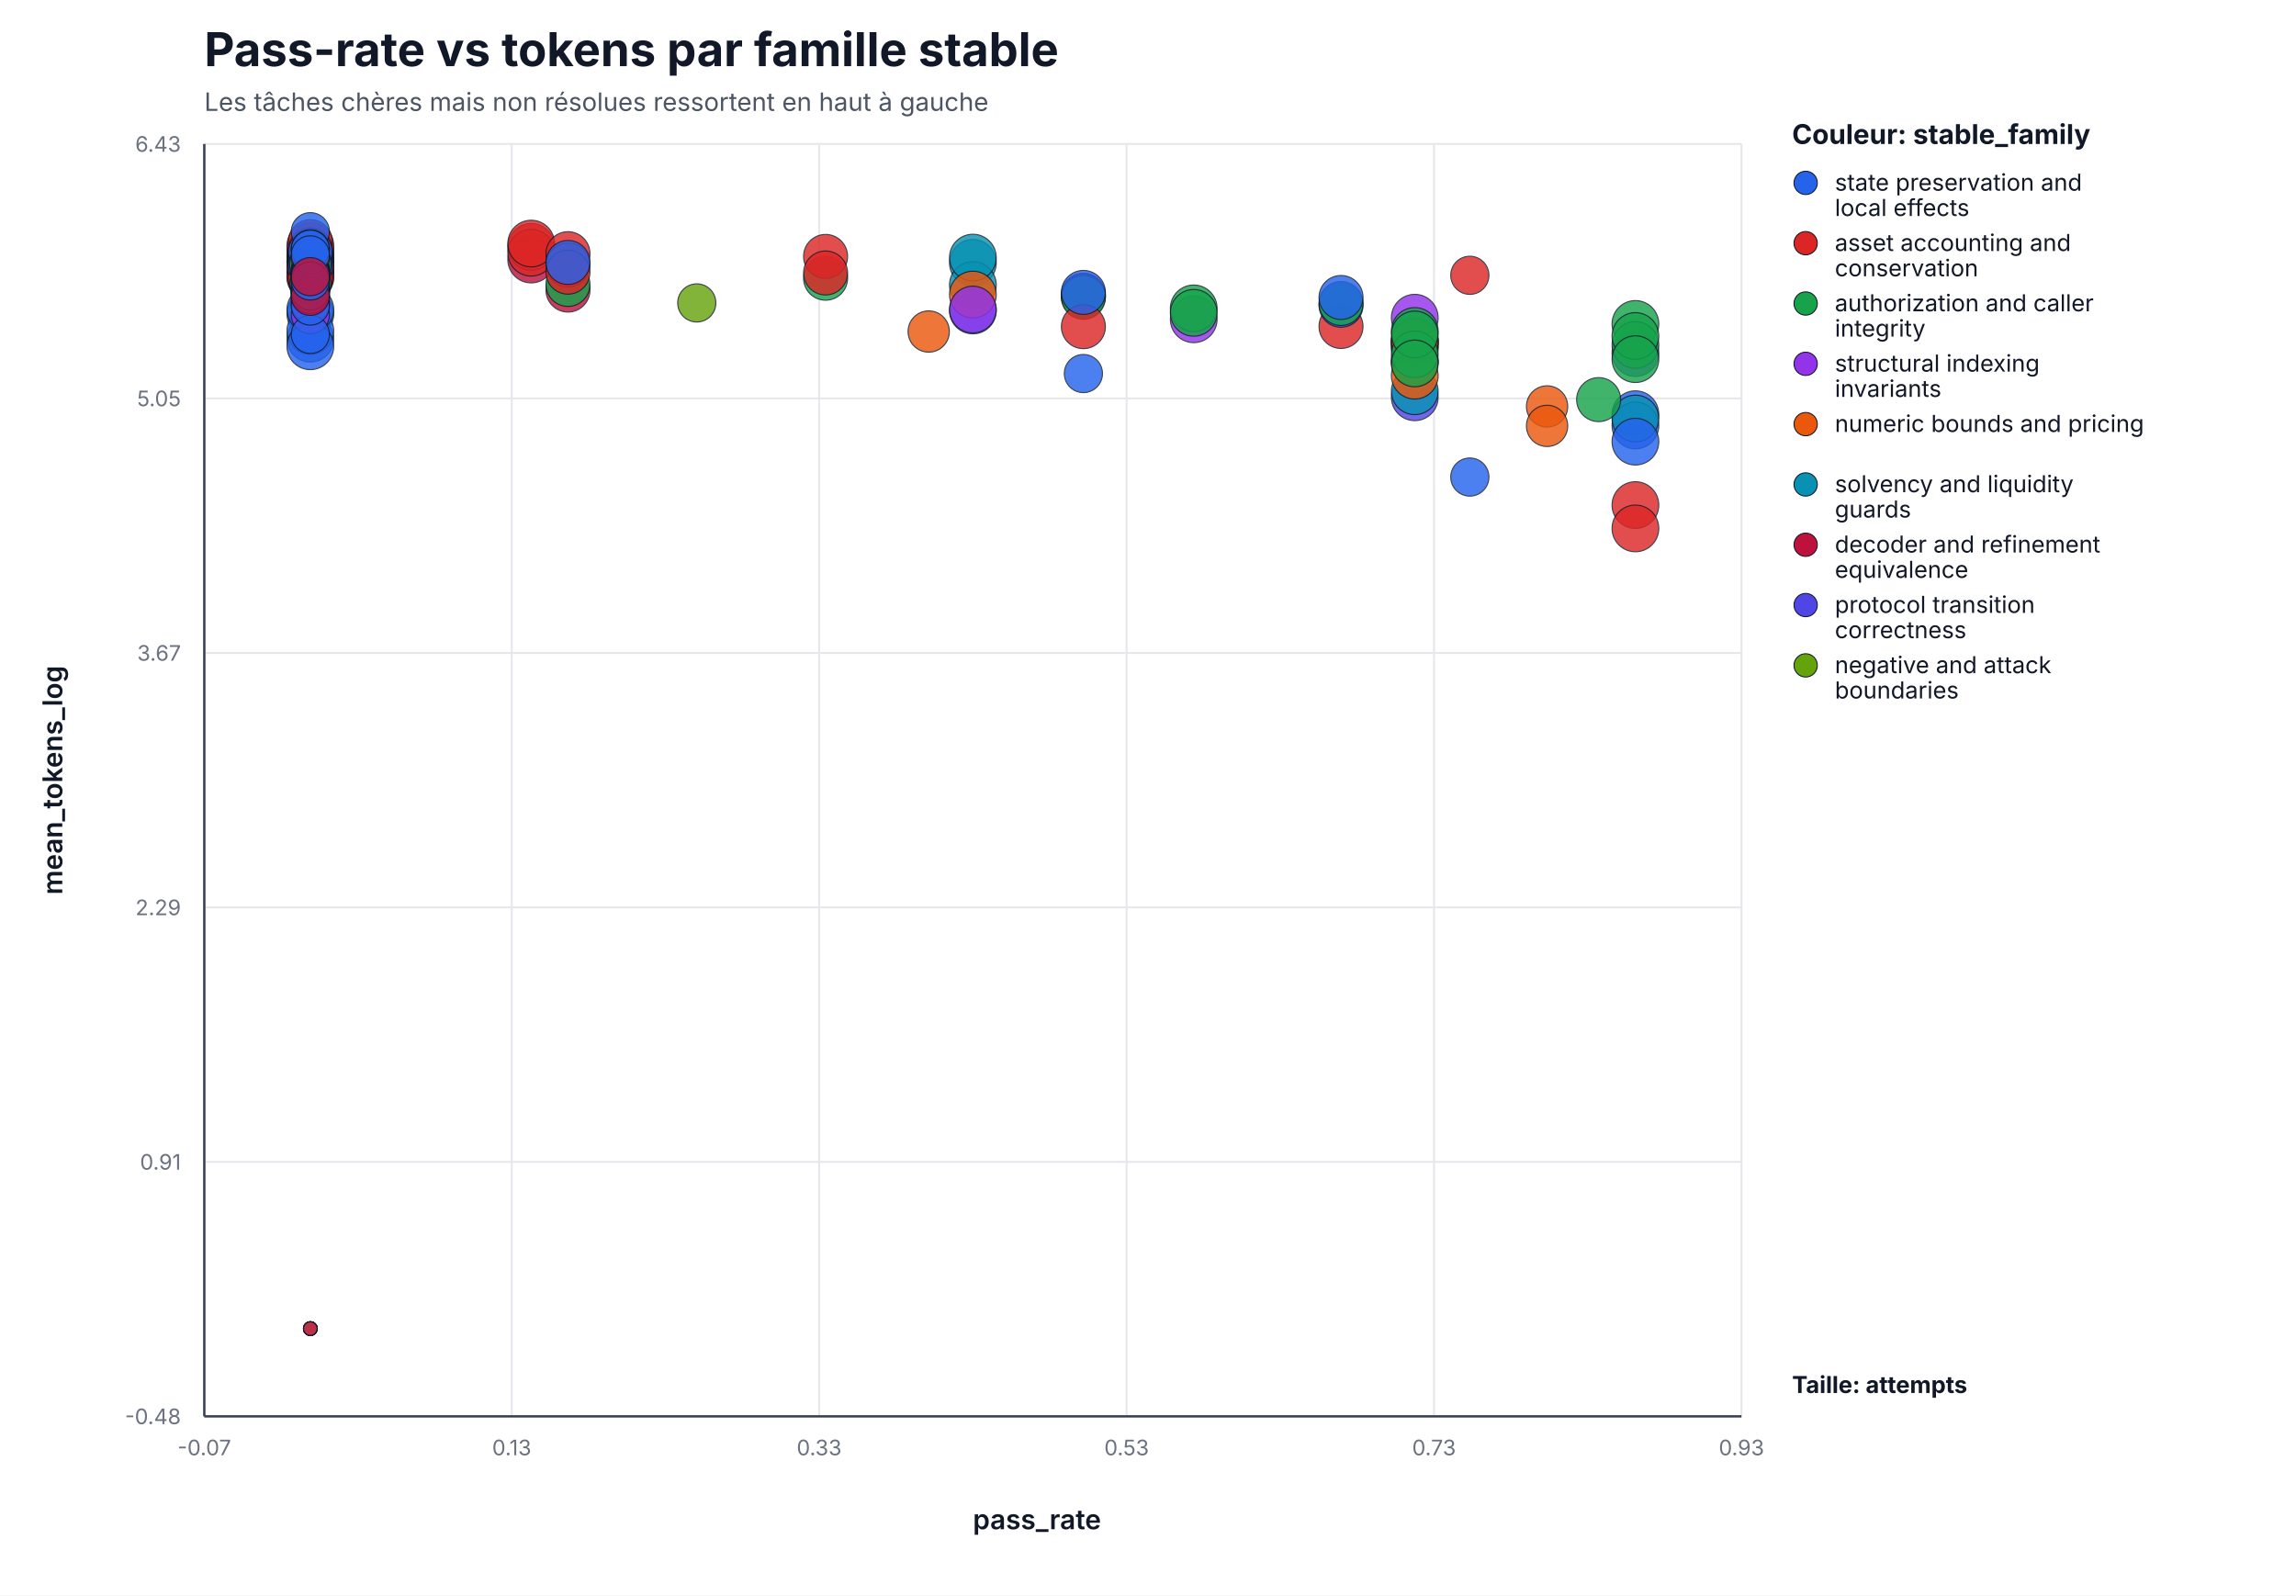
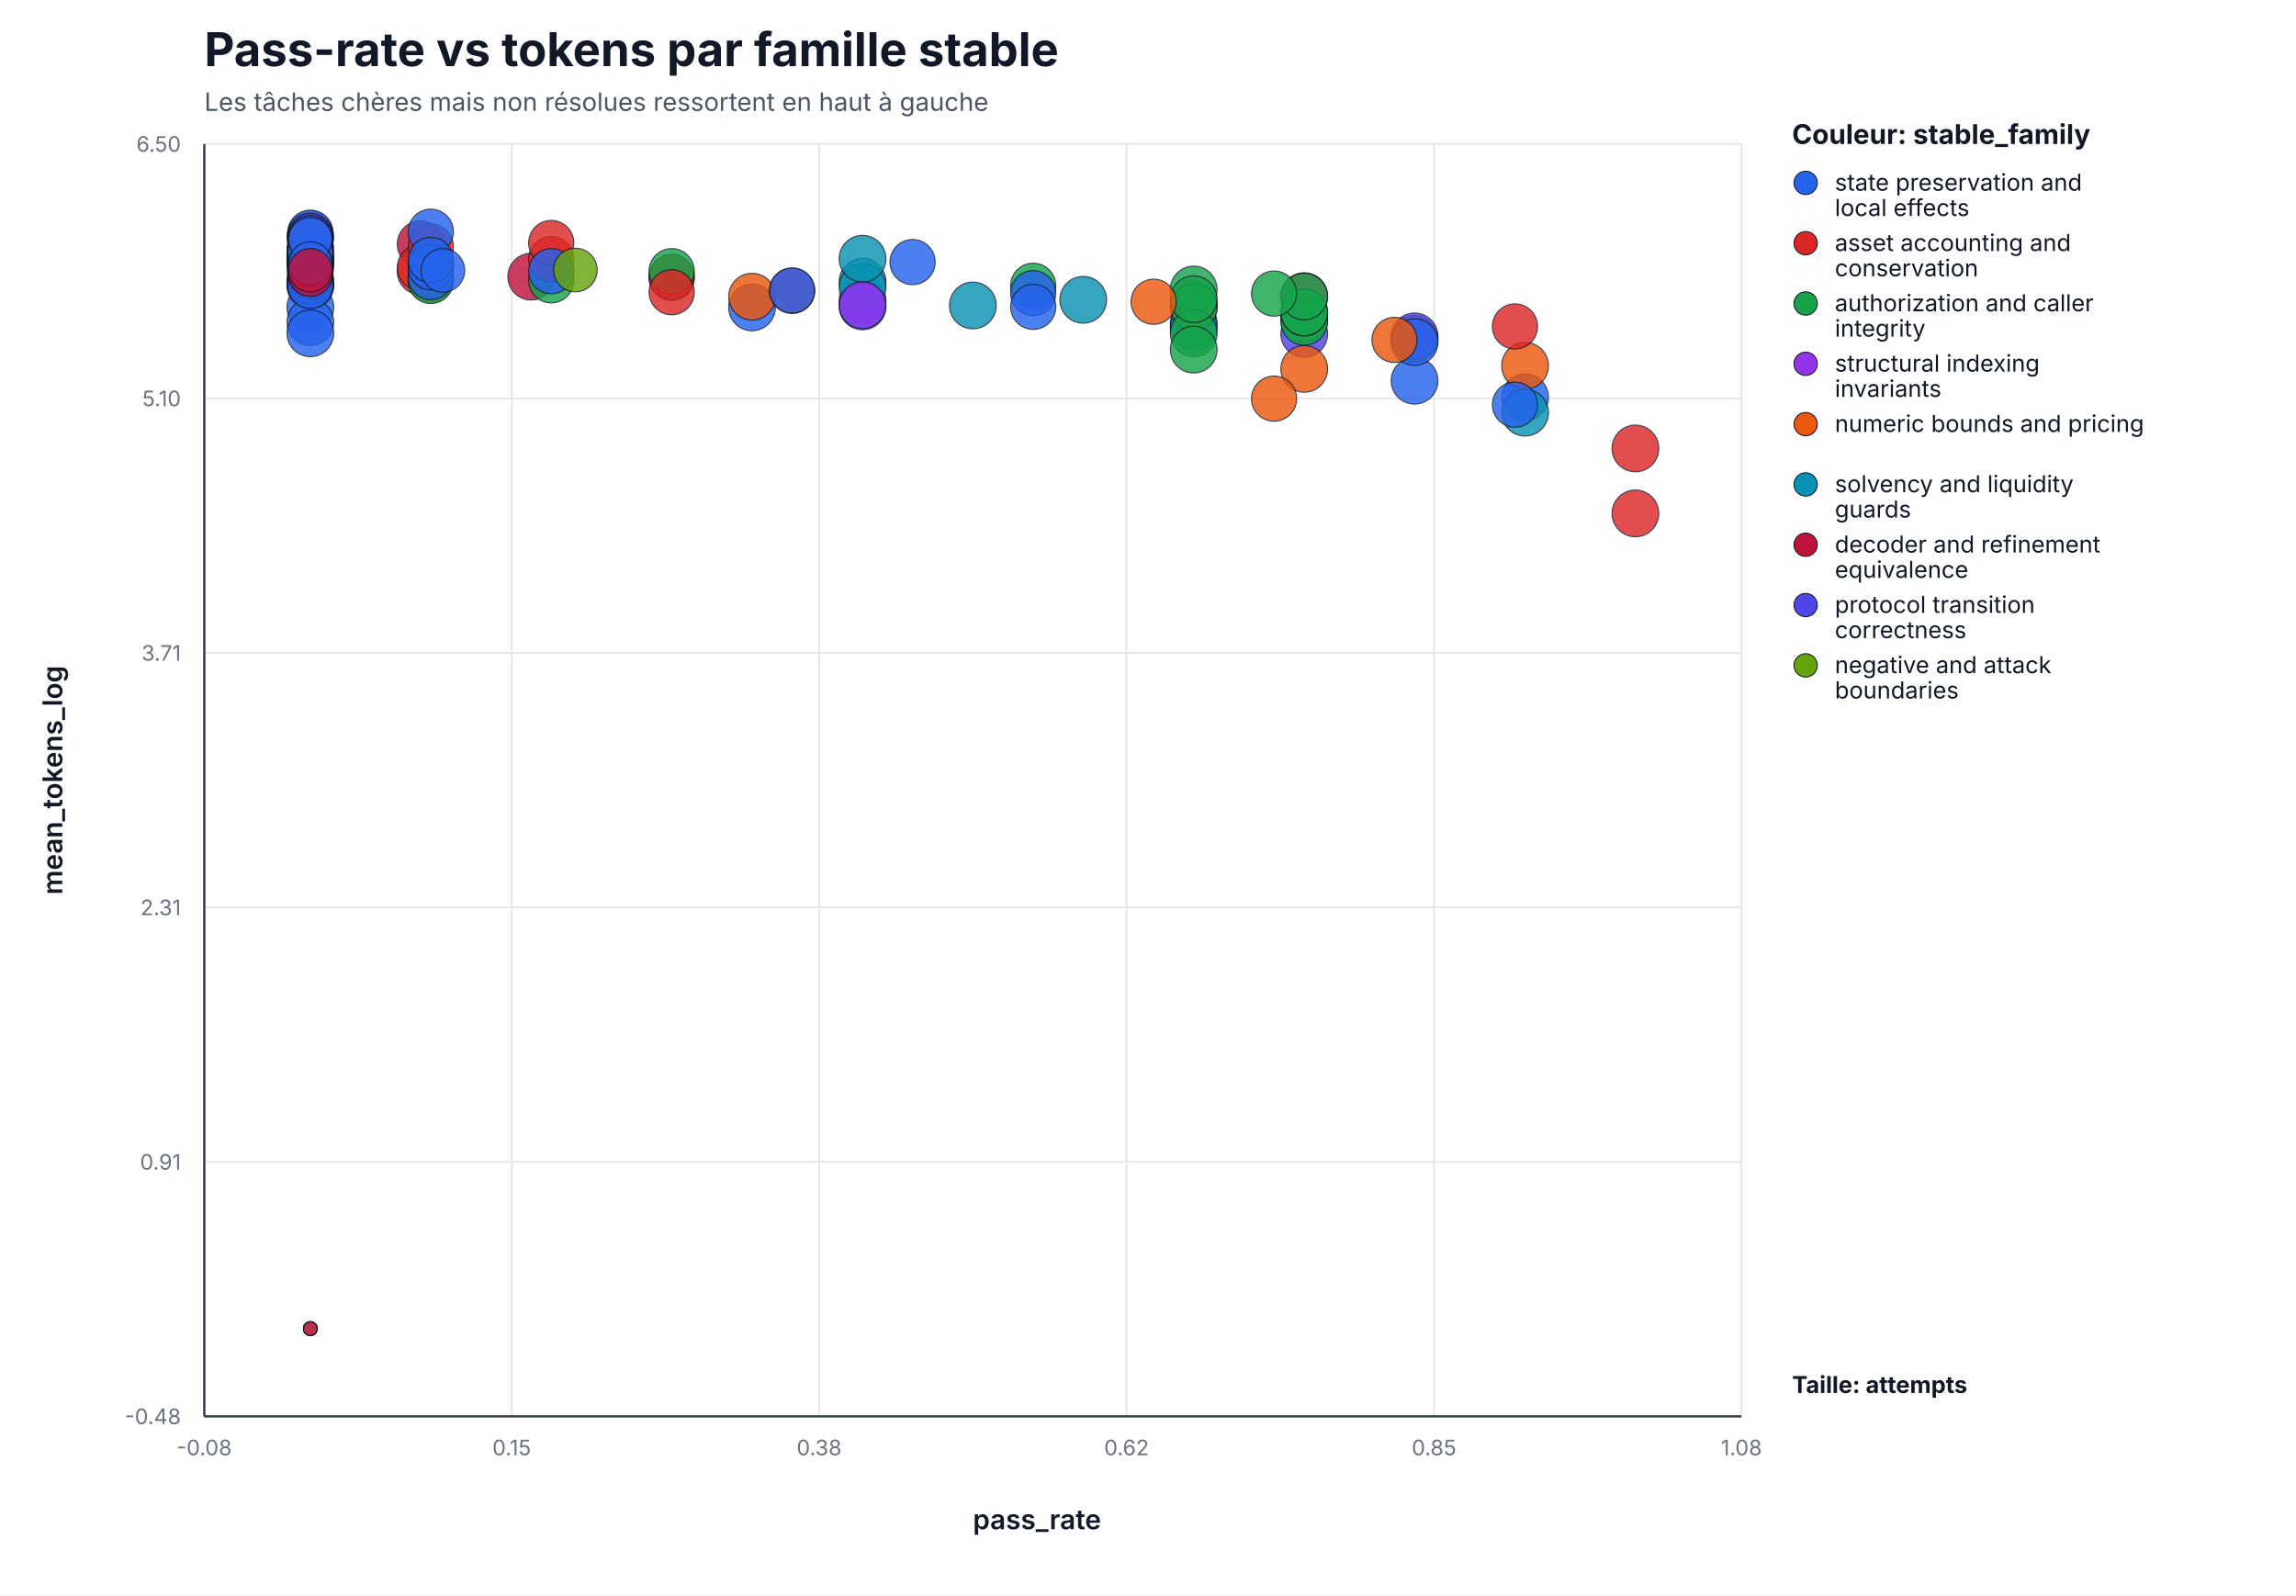
<svg xmlns="http://www.w3.org/2000/svg" width="1180" height="820" viewBox="0 0 1180 820">
  <style>
text{font-family:Inter,Arial,sans-serif;fill:#111827}.sub{fill:#4b5563}.axis{stroke:#374151;stroke-width:1.2}.grid{stroke:#e5e7eb;stroke-width:1}.pt{stroke:#111827;stroke-width:.55;opacity:.82}.legend{font-size:12px}.tick{font-size:11px;fill:#6b7280}.cent{font-size:11px;font-weight:700}
</style>
  <rect width="100%" height="100%" fill="#ffffff" />
  <text x="105" y="34" font-size="24" font-weight="700">Pass-rate vs tokens par famille stable</text>
  <text x="105" y="57" font-size="13" class="sub">Les tâches chères mais non résolues ressortent en haut à gauche</text>
  <line x1="105.0" y1="74" x2="105.0" y2="728" class="grid" />
  <line x1="105" y1="74.0" x2="895" y2="74.0" class="grid" />
-   <text x="105.0" y="748" text-anchor="middle" class="tick">-0.07</text>
-   <text x="93" y="78.0" text-anchor="end" class="tick">6.43</text>
+   <text x="105.0" y="748" text-anchor="middle" class="tick">-0.08</text>
+   <text x="93" y="78.0" text-anchor="end" class="tick">6.50</text>
  <line x1="263.0" y1="74" x2="263.0" y2="728" class="grid" />
  <line x1="105" y1="204.8" x2="895" y2="204.8" class="grid" />
-   <text x="263.0" y="748" text-anchor="middle" class="tick">0.13</text>
-   <text x="93" y="208.8" text-anchor="end" class="tick">5.05</text>
+   <text x="263.0" y="748" text-anchor="middle" class="tick">0.15</text>
+   <text x="93" y="208.8" text-anchor="end" class="tick">5.10</text>
  <line x1="421.0" y1="74" x2="421.0" y2="728" class="grid" />
  <line x1="105" y1="335.6" x2="895" y2="335.6" class="grid" />
-   <text x="421.0" y="748" text-anchor="middle" class="tick">0.33</text>
-   <text x="93" y="339.6" text-anchor="end" class="tick">3.67</text>
+   <text x="421.0" y="748" text-anchor="middle" class="tick">0.38</text>
+   <text x="93" y="339.6" text-anchor="end" class="tick">3.71</text>
  <line x1="579.0" y1="74" x2="579.0" y2="728" class="grid" />
  <line x1="105" y1="466.4" x2="895" y2="466.4" class="grid" />
-   <text x="579.0" y="748" text-anchor="middle" class="tick">0.53</text>
-   <text x="93" y="470.4" text-anchor="end" class="tick">2.29</text>
+   <text x="579.0" y="748" text-anchor="middle" class="tick">0.62</text>
+   <text x="93" y="470.4" text-anchor="end" class="tick">2.31</text>
  <line x1="737.0" y1="74" x2="737.0" y2="728" class="grid" />
  <line x1="105" y1="597.2" x2="895" y2="597.2" class="grid" />
-   <text x="737.0" y="748" text-anchor="middle" class="tick">0.73</text>
+   <text x="737.0" y="748" text-anchor="middle" class="tick">0.85</text>
  <text x="93" y="601.2" text-anchor="end" class="tick">0.91</text>
  <line x1="895.0" y1="74" x2="895.0" y2="728" class="grid" />
  <line x1="105" y1="728.0" x2="895" y2="728.0" class="grid" />
-   <text x="895.0" y="748" text-anchor="middle" class="tick">0.93</text>
+   <text x="895.0" y="748" text-anchor="middle" class="tick">1.08</text>
  <text x="93" y="732.0" text-anchor="end" class="tick">-0.48</text>
  <line x1="105" y1="728" x2="895" y2="728" class="axis" />
  <line x1="105" y1="74" x2="105" y2="728" class="axis" />
  <text x="500.0" y="786" font-size="14" font-weight="600">pass_rate</text>
  <text transform="translate(32 401.0) rotate(-90)" text-anchor="middle" font-size="14" font-weight="600">mean_tokens_log</text>
-   <circle cx="159.5" cy="137.9" r="12.0" fill="#dc2626" class="pt" />
-   <circle cx="159.5" cy="134.6" r="12.0" fill="#dc2626" class="pt" />
-   <circle cx="159.5" cy="139.9" r="12.0" fill="#dc2626" class="pt" />
-   <circle cx="159.5" cy="141.9" r="12.0" fill="#dc2626" class="pt" />
-   <circle cx="159.5" cy="140.1" r="12.0" fill="#dc2626" class="pt" />
-   <circle cx="159.5" cy="131.0" r="12.0" fill="#2563eb" class="pt" />
-   <circle cx="159.5" cy="142.6" r="12.0" fill="#dc2626" class="pt" />
-   <circle cx="840.5" cy="212.9" r="12.0" fill="#2563eb" class="pt" />
-   <circle cx="840.5" cy="218.7" r="12.0" fill="#2563eb" class="pt" />
-   <circle cx="159.5" cy="132.0" r="12.0" fill="#be123c" class="pt" />
-   <circle cx="727.1" cy="175.1" r="12.0" fill="#65a30d" class="pt" />
-   <circle cx="727.1" cy="178.2" r="12.0" fill="#4f46e5" class="pt" />
-   <circle cx="727.1" cy="204.2" r="12.0" fill="#4f46e5" class="pt" />
-   <circle cx="500.0" cy="159.6" r="12.0" fill="#2563eb" class="pt" />
-   <circle cx="840.5" cy="181.5" r="12.0" fill="#4f46e5" class="pt" />
-   <circle cx="159.5" cy="134.6" r="12.0" fill="#dc2626" class="pt" />
-   <circle cx="613.5" cy="164.1" r="12.0" fill="#9333ea" class="pt" />
-   <circle cx="500.0" cy="135.1" r="12.0" fill="#0891b2" class="pt" />
-   <circle cx="727.1" cy="175.6" r="12.0" fill="#0891b2" class="pt" />
-   <circle cx="500.0" cy="146.5" r="12.0" fill="#0891b2" class="pt" />
-   <circle cx="727.1" cy="201.1" r="12.0" fill="#0891b2" class="pt" />
-   <circle cx="840.5" cy="215.1" r="12.0" fill="#0891b2" class="pt" />
-   <circle cx="500.0" cy="132.4" r="12.0" fill="#0891b2" class="pt" />
-   <circle cx="727.1" cy="178.5" r="12.0" fill="#0891b2" class="pt" />
-   <circle cx="159.5" cy="174.1" r="12.0" fill="#2563eb" class="pt" />
-   <circle cx="159.5" cy="161.3" r="12.0" fill="#2563eb" class="pt" />
-   <circle cx="727.1" cy="185.4" r="12.0" fill="#2563eb" class="pt" />
-   <circle cx="500.0" cy="151.4" r="12.0" fill="#ea580c" class="pt" />
-   <circle cx="727.1" cy="163.3" r="12.0" fill="#9333ea" class="pt" />
-   <circle cx="500.0" cy="159.1" r="12.0" fill="#9333ea" class="pt" />
-   <circle cx="727.1" cy="175.5" r="12.0" fill="#be123c" class="pt" />
-   <circle cx="273.0" cy="133.4" r="12.0" fill="#be123c" class="pt" />
-   <circle cx="159.5" cy="170.1" r="12.0" fill="#2563eb" class="pt" />
-   <circle cx="159.5" cy="159.1" r="12.0" fill="#2563eb" class="pt" />
-   <circle cx="159.5" cy="178.0" r="12.0" fill="#2563eb" class="pt" />
-   <circle cx="273.0" cy="126.9" r="12.0" fill="#dc2626" class="pt" />
-   <circle cx="159.5" cy="128.4" r="12.0" fill="#dc2626" class="pt" />
-   <circle cx="840.5" cy="259.6" r="12.0" fill="#dc2626" class="pt" />
-   <circle cx="840.5" cy="271.6" r="12.0" fill="#dc2626" class="pt" />
-   <circle cx="273.0" cy="129.9" r="12.0" fill="#dc2626" class="pt" />
-   <circle cx="727.1" cy="186.0" r="12.0" fill="#ea580c" class="pt" />
-   <circle cx="727.1" cy="176.0" r="12.0" fill="#ea580c" class="pt" />
-   <circle cx="840.5" cy="227.0" r="12.0" fill="#2563eb" class="pt" />
-   <circle cx="727.1" cy="193.1" r="12.0" fill="#ea580c" class="pt" />
-   <circle cx="727.1" cy="170.1" r="12.0" fill="#16a34a" class="pt" />
-   <circle cx="613.5" cy="158.5" r="12.0" fill="#16a34a" class="pt" />
-   <circle cx="840.5" cy="166.5" r="12.0" fill="#16a34a" class="pt" />
-   <circle cx="727.1" cy="182.1" r="12.0" fill="#16a34a" class="pt" />
-   <circle cx="840.5" cy="177.3" r="12.0" fill="#16a34a" class="pt" />
-   <circle cx="840.5" cy="172.7" r="12.0" fill="#16a34a" class="pt" />
-   <circle cx="613.5" cy="160.8" r="12.0" fill="#16a34a" class="pt" />
-   <circle cx="727.1" cy="171.9" r="12.0" fill="#16a34a" class="pt" />
-   <circle cx="727.1" cy="186.8" r="12.0" fill="#16a34a" class="pt" />
-   <circle cx="840.5" cy="184.6" r="12.0" fill="#16a34a" class="pt" />
+   <circle cx="159.5" cy="134.4" r="12.0" fill="#dc2626" class="pt" />
+   <circle cx="159.5" cy="121.8" r="12.0" fill="#dc2626" class="pt" />
+   <circle cx="159.5" cy="133.6" r="12.0" fill="#dc2626" class="pt" />
+   <circle cx="159.5" cy="136.8" r="12.0" fill="#dc2626" class="pt" />
+   <circle cx="159.5" cy="128.2" r="12.0" fill="#dc2626" class="pt" />
+   <circle cx="159.5" cy="133.7" r="12.0" fill="#2563eb" class="pt" />
+   <circle cx="159.5" cy="146.1" r="12.0" fill="#dc2626" class="pt" />
+   <circle cx="727.0" cy="195.7" r="12.0" fill="#2563eb" class="pt" />
+   <circle cx="783.8" cy="204.2" r="12.0" fill="#2563eb" class="pt" />
+   <circle cx="216.2" cy="125.5" r="12.0" fill="#be123c" class="pt" />
+   <circle cx="727.0" cy="174.1" r="12.0" fill="#65a30d" class="pt" />
+   <circle cx="727.0" cy="172.9" r="12.0" fill="#4f46e5" class="pt" />
+   <circle cx="670.3" cy="171.6" r="12.0" fill="#4f46e5" class="pt" />
+   <circle cx="386.5" cy="158.0" r="12.0" fill="#2563eb" class="pt" />
+   <circle cx="613.5" cy="166.2" r="12.0" fill="#4f46e5" class="pt" />
+   <circle cx="159.5" cy="133.2" r="12.0" fill="#dc2626" class="pt" />
+   <circle cx="443.3" cy="154.4" r="12.0" fill="#9333ea" class="pt" />
+   <circle cx="443.3" cy="144.8" r="12.0" fill="#0891b2" class="pt" />
+   <circle cx="500.0" cy="157.0" r="12.0" fill="#0891b2" class="pt" />
+   <circle cx="443.3" cy="147.6" r="12.0" fill="#0891b2" class="pt" />
+   <circle cx="556.7" cy="154.1" r="12.0" fill="#0891b2" class="pt" />
+   <circle cx="783.8" cy="212.1" r="12.0" fill="#0891b2" class="pt" />
+   <circle cx="443.3" cy="133.0" r="12.0" fill="#0891b2" class="pt" />
+   <circle cx="613.5" cy="168.2" r="12.0" fill="#0891b2" class="pt" />
+   <circle cx="159.5" cy="157.9" r="12.0" fill="#2563eb" class="pt" />
+   <circle cx="159.5" cy="146.8" r="12.0" fill="#2563eb" class="pt" />
+   <circle cx="443.3" cy="157.5" r="12.0" fill="#2563eb" class="pt" />
+   <circle cx="386.5" cy="152.5" r="12.0" fill="#ea580c" class="pt" />
+   <circle cx="613.5" cy="155.9" r="12.0" fill="#9333ea" class="pt" />
+   <circle cx="443.3" cy="156.8" r="12.0" fill="#9333ea" class="pt" />
+   <circle cx="670.3" cy="152.2" r="12.0" fill="#be123c" class="pt" />
+   <circle cx="273.0" cy="142.2" r="12.0" fill="#be123c" class="pt" />
+   <circle cx="159.5" cy="165.6" r="12.0" fill="#2563eb" class="pt" />
+   <circle cx="159.5" cy="171.3" r="12.0" fill="#2563eb" class="pt" />
+   <circle cx="159.5" cy="144.2" r="12.0" fill="#2563eb" class="pt" />
+   <circle cx="216.2" cy="139.5" r="12.0" fill="#dc2626" class="pt" />
+   <circle cx="159.5" cy="131.8" r="12.0" fill="#dc2626" class="pt" />
+   <circle cx="840.5" cy="230.5" r="12.0" fill="#dc2626" class="pt" />
+   <circle cx="840.5" cy="263.9" r="12.0" fill="#dc2626" class="pt" />
+   <circle cx="216.2" cy="137.5" r="12.0" fill="#dc2626" class="pt" />
+   <circle cx="783.8" cy="188.0" r="12.0" fill="#ea580c" class="pt" />
+   <circle cx="613.5" cy="157.6" r="12.0" fill="#ea580c" class="pt" />
+   <circle cx="727.0" cy="175.8" r="12.0" fill="#2563eb" class="pt" />
+   <circle cx="670.3" cy="189.6" r="12.0" fill="#ea580c" class="pt" />
+   <circle cx="670.3" cy="163.7" r="12.0" fill="#16a34a" class="pt" />
+   <circle cx="613.5" cy="148.8" r="12.0" fill="#16a34a" class="pt" />
+   <circle cx="613.5" cy="158.0" r="12.0" fill="#16a34a" class="pt" />
+   <circle cx="670.3" cy="165.4" r="12.0" fill="#16a34a" class="pt" />
+   <circle cx="613.5" cy="171.3" r="12.0" fill="#16a34a" class="pt" />
+   <circle cx="670.3" cy="160.7" r="12.0" fill="#16a34a" class="pt" />
+   <circle cx="613.5" cy="153.8" r="12.0" fill="#16a34a" class="pt" />
+   <circle cx="670.3" cy="160.6" r="12.0" fill="#16a34a" class="pt" />
+   <circle cx="613.5" cy="179.7" r="12.0" fill="#16a34a" class="pt" />
+   <circle cx="670.3" cy="152.4" r="12.0" fill="#16a34a" class="pt" />
  <circle cx="159.5" cy="682.9" r="3.5" fill="#2563eb" class="pt" />
  <circle cx="159.5" cy="682.9" r="3.5" fill="#2563eb" class="pt" />
  <circle cx="159.5" cy="682.9" r="3.5" fill="#ea580c" class="pt" />
  <circle cx="159.5" cy="682.9" r="3.5" fill="#dc2626" class="pt" />
-   <circle cx="159.5" cy="135.1" r="12.0" fill="#16a34a" class="pt" />
-   <circle cx="273.0" cy="125.2" r="12.0" fill="#dc2626" class="pt" />
-   <circle cx="159.5" cy="136.9" r="12.0" fill="#dc2626" class="pt" />
-   <circle cx="159.5" cy="126.3" r="12.0" fill="#dc2626" class="pt" />
-   <circle cx="291.9" cy="149.1" r="11.3" fill="#be123c" class="pt" />
-   <circle cx="159.5" cy="130.3" r="11.3" fill="#dc2626" class="pt" />
-   <circle cx="291.9" cy="130.4" r="11.3" fill="#dc2626" class="pt" />
-   <circle cx="424.3" cy="143.0" r="11.3" fill="#16a34a" class="pt" />
-   <circle cx="159.5" cy="135.3" r="11.3" fill="#dc2626" class="pt" />
-   <circle cx="291.9" cy="146.2" r="11.3" fill="#16a34a" class="pt" />
-   <circle cx="424.3" cy="131.8" r="11.3" fill="#dc2626" class="pt" />
-   <circle cx="556.8" cy="151.7" r="11.3" fill="#16a34a" class="pt" />
-   <circle cx="291.9" cy="136.2" r="11.3" fill="#dc2626" class="pt" />
-   <circle cx="556.8" cy="152.0" r="11.3" fill="#dc2626" class="pt" />
-   <circle cx="159.5" cy="130.5" r="11.3" fill="#dc2626" class="pt" />
-   <circle cx="821.6" cy="205.4" r="11.3" fill="#16a34a" class="pt" />
-   <circle cx="689.2" cy="167.8" r="11.3" fill="#dc2626" class="pt" />
-   <circle cx="689.2" cy="156.9" r="11.3" fill="#2563eb" class="pt" />
-   <circle cx="159.5" cy="124.2" r="11.3" fill="#dc2626" class="pt" />
-   <circle cx="556.8" cy="152.8" r="11.3" fill="#16a34a" class="pt" />
-   <circle cx="556.8" cy="167.9" r="11.3" fill="#dc2626" class="pt" />
-   <circle cx="291.9" cy="139.9" r="11.3" fill="#dc2626" class="pt" />
-   <circle cx="159.5" cy="130.8" r="11.3" fill="#dc2626" class="pt" />
-   <circle cx="689.2" cy="156.0" r="11.3" fill="#16a34a" class="pt" />
-   <circle cx="424.3" cy="140.3" r="11.3" fill="#dc2626" class="pt" />
-   <circle cx="689.2" cy="152.9" r="11.3" fill="#2563eb" class="pt" />
-   <circle cx="159.5" cy="128.5" r="11.3" fill="#dc2626" class="pt" />
-   <circle cx="556.8" cy="150.3" r="11.3" fill="#2563eb" class="pt" />
-   <circle cx="159.5" cy="143.4" r="11.3" fill="#dc2626" class="pt" />
-   <circle cx="291.9" cy="134.9" r="11.3" fill="#2563eb" class="pt" />
-   <circle cx="159.5" cy="133.0" r="11.3" fill="#2563eb" class="pt" />
-   <circle cx="159.5" cy="135.1" r="11.3" fill="#2563eb" class="pt" />
-   <circle cx="159.5" cy="129.5" r="11.3" fill="#2563eb" class="pt" />
-   <circle cx="159.5" cy="136.6" r="11.3" fill="#2563eb" class="pt" />
-   <circle cx="159.5" cy="135.9" r="10.6" fill="#16a34a" class="pt" />
-   <circle cx="159.5" cy="146.0" r="10.6" fill="#16a34a" class="pt" />
-   <circle cx="795.1" cy="208.9" r="10.6" fill="#ea580c" class="pt" />
-   <circle cx="795.1" cy="218.9" r="10.6" fill="#ea580c" class="pt" />
-   <circle cx="477.3" cy="170.4" r="10.6" fill="#ea580c" class="pt" />
-   <circle cx="159.5" cy="141.9" r="9.8" fill="#ea580c" class="pt" />
-   <circle cx="159.5" cy="150.1" r="9.8" fill="#2563eb" class="pt" />
-   <circle cx="159.5" cy="154.5" r="9.8" fill="#2563eb" class="pt" />
-   <circle cx="159.5" cy="138.7" r="9.8" fill="#2563eb" class="pt" />
-   <circle cx="159.5" cy="143.6" r="9.8" fill="#2563eb" class="pt" />
-   <circle cx="159.5" cy="151.9" r="9.8" fill="#2563eb" class="pt" />
-   <circle cx="159.5" cy="139.0" r="9.8" fill="#9333ea" class="pt" />
-   <circle cx="159.5" cy="141.6" r="9.8" fill="#9333ea" class="pt" />
-   <circle cx="159.5" cy="148.1" r="9.8" fill="#2563eb" class="pt" />
-   <circle cx="159.5" cy="140.6" r="9.8" fill="#9333ea" class="pt" />
-   <circle cx="159.5" cy="143.2" r="9.8" fill="#2563eb" class="pt" />
-   <circle cx="159.5" cy="139.4" r="9.8" fill="#9333ea" class="pt" />
-   <circle cx="159.5" cy="148.9" r="9.8" fill="#4f46e5" class="pt" />
-   <circle cx="159.5" cy="153.1" r="9.8" fill="#9333ea" class="pt" />
-   <circle cx="159.5" cy="140.3" r="9.8" fill="#9333ea" class="pt" />
-   <circle cx="159.5" cy="119.1" r="9.8" fill="#2563eb" class="pt" />
-   <circle cx="159.5" cy="161.8" r="9.8" fill="#9333ea" class="pt" />
-   <circle cx="159.5" cy="142.6" r="9.8" fill="#2563eb" class="pt" />
-   <circle cx="159.5" cy="156.1" r="9.8" fill="#9333ea" class="pt" />
-   <circle cx="159.5" cy="171.9" r="9.8" fill="#2563eb" class="pt" />
-   <circle cx="159.5" cy="140.7" r="9.8" fill="#4f46e5" class="pt" />
+   <circle cx="159.5" cy="140.7" r="11.6" fill="#16a34a" class="pt" />
+   <circle cx="221.4" cy="142.1" r="11.6" fill="#dc2626" class="pt" />
+   <circle cx="159.5" cy="140.3" r="11.6" fill="#dc2626" class="pt" />
+   <circle cx="159.5" cy="131.6" r="11.6" fill="#dc2626" class="pt" />
+   <circle cx="221.4" cy="143.6" r="11.6" fill="#be123c" class="pt" />
+   <circle cx="159.5" cy="135.4" r="11.6" fill="#dc2626" class="pt" />
+   <circle cx="221.4" cy="126.7" r="11.6" fill="#dc2626" class="pt" />
+   <circle cx="283.3" cy="144.1" r="11.6" fill="#16a34a" class="pt" />
+   <circle cx="159.5" cy="124.4" r="11.6" fill="#dc2626" class="pt" />
+   <circle cx="221.4" cy="144.4" r="11.6" fill="#16a34a" class="pt" />
+   <circle cx="283.3" cy="133.2" r="11.6" fill="#dc2626" class="pt" />
+   <circle cx="345.2" cy="142.9" r="11.6" fill="#16a34a" class="pt" />
+   <circle cx="221.4" cy="135.0" r="11.6" fill="#dc2626" class="pt" />
+   <circle cx="345.2" cy="142.2" r="11.6" fill="#dc2626" class="pt" />
+   <circle cx="159.5" cy="133.9" r="11.6" fill="#dc2626" class="pt" />
+   <circle cx="654.8" cy="150.9" r="11.6" fill="#16a34a" class="pt" />
+   <circle cx="407.1" cy="149.5" r="11.6" fill="#dc2626" class="pt" />
+   <circle cx="469.0" cy="134.7" r="11.6" fill="#2563eb" class="pt" />
+   <circle cx="159.5" cy="130.8" r="11.6" fill="#dc2626" class="pt" />
+   <circle cx="345.2" cy="139.4" r="11.6" fill="#16a34a" class="pt" />
+   <circle cx="345.2" cy="150.2" r="11.6" fill="#dc2626" class="pt" />
+   <circle cx="221.4" cy="137.5" r="11.6" fill="#dc2626" class="pt" />
+   <circle cx="159.5" cy="132.4" r="11.6" fill="#dc2626" class="pt" />
+   <circle cx="531.0" cy="146.9" r="11.6" fill="#16a34a" class="pt" />
+   <circle cx="283.3" cy="124.9" r="11.6" fill="#dc2626" class="pt" />
+   <circle cx="531.0" cy="150.7" r="11.6" fill="#2563eb" class="pt" />
+   <circle cx="159.5" cy="120.2" r="11.6" fill="#dc2626" class="pt" />
+   <circle cx="407.1" cy="149.3" r="11.6" fill="#2563eb" class="pt" />
+   <circle cx="159.5" cy="122.5" r="11.6" fill="#dc2626" class="pt" />
+   <circle cx="221.4" cy="136.6" r="11.6" fill="#2563eb" class="pt" />
+   <circle cx="159.5" cy="124.5" r="11.2" fill="#2563eb" class="pt" />
+   <circle cx="159.5" cy="131.8" r="11.6" fill="#2563eb" class="pt" />
+   <circle cx="159.5" cy="119.6" r="11.6" fill="#2563eb" class="pt" />
+   <circle cx="159.5" cy="126.8" r="11.6" fill="#2563eb" class="pt" />
+   <circle cx="159.5" cy="134.6" r="11.6" fill="#16a34a" class="pt" />
+   <circle cx="159.5" cy="135.1" r="11.6" fill="#16a34a" class="pt" />
+   <circle cx="716.7" cy="174.7" r="11.6" fill="#ea580c" class="pt" />
+   <circle cx="654.8" cy="204.9" r="11.6" fill="#ea580c" class="pt" />
+   <circle cx="592.9" cy="155.1" r="11.6" fill="#ea580c" class="pt" />
+   <circle cx="159.5" cy="139.3" r="11.6" fill="#ea580c" class="pt" />
+   <circle cx="159.5" cy="142.5" r="11.6" fill="#2563eb" class="pt" />
+   <circle cx="159.5" cy="136.1" r="11.6" fill="#2563eb" class="pt" />
+   <circle cx="159.5" cy="127.3" r="11.6" fill="#2563eb" class="pt" />
+   <circle cx="221.4" cy="142.4" r="11.6" fill="#2563eb" class="pt" />
+   <circle cx="159.5" cy="138.3" r="11.6" fill="#2563eb" class="pt" />
+   <circle cx="159.5" cy="129.6" r="11.6" fill="#9333ea" class="pt" />
+   <circle cx="159.5" cy="133.9" r="11.6" fill="#9333ea" class="pt" />
+   <circle cx="283.3" cy="139.4" r="11.6" fill="#2563eb" class="pt" />
+   <circle cx="159.5" cy="140.1" r="11.6" fill="#9333ea" class="pt" />
+   <circle cx="159.5" cy="128.2" r="11.6" fill="#2563eb" class="pt" />
+   <circle cx="159.5" cy="130.3" r="11.6" fill="#9333ea" class="pt" />
+   <circle cx="159.5" cy="121.3" r="11.6" fill="#4f46e5" class="pt" />
+   <circle cx="159.5" cy="136.0" r="11.6" fill="#9333ea" class="pt" />
+   <circle cx="159.5" cy="133.5" r="11.6" fill="#9333ea" class="pt" />
+   <circle cx="221.4" cy="119.1" r="11.6" fill="#2563eb" class="pt" />
+   <circle cx="159.5" cy="142.0" r="11.6" fill="#9333ea" class="pt" />
+   <circle cx="159.5" cy="135.6" r="11.6" fill="#2563eb" class="pt" />
+   <circle cx="159.5" cy="132.4" r="11.6" fill="#9333ea" class="pt" />
+   <circle cx="159.5" cy="146.9" r="11.6" fill="#2563eb" class="pt" />
+   <circle cx="159.5" cy="134.4" r="11.6" fill="#4f46e5" class="pt" />
  <circle cx="159.5" cy="682.9" r="3.5" fill="#dc2626" class="pt" />
  <circle cx="159.5" cy="682.9" r="3.5" fill="#2563eb" class="pt" />
  <circle cx="159.5" cy="682.9" r="3.5" fill="#2563eb" class="pt" />
  <circle cx="159.5" cy="682.9" r="3.5" fill="#dc2626" class="pt" />
-   <circle cx="159.5" cy="141.6" r="9.8" fill="#dc2626" class="pt" />
-   <circle cx="755.4" cy="245.2" r="9.8" fill="#2563eb" class="pt" />
-   <circle cx="159.5" cy="149.8" r="9.8" fill="#2563eb" class="pt" />
-   <circle cx="159.5" cy="132.7" r="9.8" fill="#dc2626" class="pt" />
-   <circle cx="159.5" cy="140.3" r="9.8" fill="#dc2626" class="pt" />
-   <circle cx="755.4" cy="141.5" r="9.8" fill="#dc2626" class="pt" />
-   <circle cx="159.5" cy="148.1" r="9.8" fill="#2563eb" class="pt" />
-   <circle cx="159.5" cy="127.9" r="9.8" fill="#2563eb" class="pt" />
-   <circle cx="159.5" cy="141.8" r="9.8" fill="#2563eb" class="pt" />
-   <circle cx="159.5" cy="157.3" r="9.8" fill="#2563eb" class="pt" />
-   <circle cx="159.5" cy="141.0" r="9.8" fill="#2563eb" class="pt" />
-   <circle cx="556.8" cy="192.0" r="9.8" fill="#2563eb" class="pt" />
-   <circle cx="159.5" cy="151.3" r="9.8" fill="#2563eb" class="pt" />
-   <circle cx="159.5" cy="128.1" r="9.8" fill="#2563eb" class="pt" />
-   <circle cx="159.5" cy="146.2" r="9.8" fill="#2563eb" class="pt" />
-   <circle cx="358.1" cy="155.7" r="9.8" fill="#65a30d" class="pt" />
-   <circle cx="159.5" cy="149.6" r="9.8" fill="#2563eb" class="pt" />
-   <circle cx="159.5" cy="131.0" r="9.8" fill="#2563eb" class="pt" />
-   <circle cx="159.5" cy="152.3" r="9.8" fill="#be123c" class="pt" />
-   <circle cx="159.5" cy="144.4" r="9.8" fill="#2563eb" class="pt" />
-   <circle cx="159.5" cy="142.2" r="9.8" fill="#be123c" class="pt" />
+   <circle cx="159.5" cy="129.2" r="11.6" fill="#dc2626" class="pt" />
+   <circle cx="778.6" cy="208.0" r="11.6" fill="#2563eb" class="pt" />
+   <circle cx="159.5" cy="127.6" r="11.6" fill="#2563eb" class="pt" />
+   <circle cx="159.5" cy="126.6" r="11.6" fill="#dc2626" class="pt" />
+   <circle cx="159.5" cy="122.6" r="11.6" fill="#dc2626" class="pt" />
+   <circle cx="778.6" cy="167.8" r="11.6" fill="#dc2626" class="pt" />
+   <circle cx="159.5" cy="135.7" r="11.6" fill="#2563eb" class="pt" />
+   <circle cx="159.5" cy="130.0" r="11.6" fill="#2563eb" class="pt" />
+   <circle cx="221.4" cy="137.4" r="11.6" fill="#2563eb" class="pt" />
+   <circle cx="221.4" cy="133.6" r="11.6" fill="#2563eb" class="pt" />
+   <circle cx="159.5" cy="136.3" r="11.6" fill="#2563eb" class="pt" />
+   <circle cx="531.0" cy="157.7" r="11.6" fill="#2563eb" class="pt" />
+   <circle cx="159.5" cy="140.4" r="11.6" fill="#2563eb" class="pt" />
+   <circle cx="159.5" cy="137.2" r="11.2" fill="#2563eb" class="pt" />
+   <circle cx="159.5" cy="122.0" r="11.2" fill="#2563eb" class="pt" />
+   <circle cx="295.7" cy="138.8" r="11.2" fill="#65a30d" class="pt" />
+   <circle cx="227.6" cy="139.0" r="11.2" fill="#2563eb" class="pt" />
+   <circle cx="159.5" cy="123.0" r="11.2" fill="#2563eb" class="pt" />
+   <circle cx="159.5" cy="141.2" r="11.2" fill="#be123c" class="pt" />
+   <circle cx="159.5" cy="135.5" r="11.2" fill="#2563eb" class="pt" />
+   <circle cx="159.5" cy="138.9" r="11.2" fill="#be123c" class="pt" />
  <text x="921" y="74" font-size="14" font-weight="700">Couleur: stable_family</text>
  <circle cx="928" cy="94" r="6" fill="#2563eb" stroke="#111827" stroke-width=".5" />
  <text x="943" y="98" class="legend">state preservation and</text>
  <text x="943" y="111" class="legend">local effects</text>
  <circle cx="928" cy="125" r="6" fill="#dc2626" stroke="#111827" stroke-width=".5" />
  <text x="943" y="129" class="legend">asset accounting and</text>
  <text x="943" y="142" class="legend">conservation</text>
  <circle cx="928" cy="156" r="6" fill="#16a34a" stroke="#111827" stroke-width=".5" />
  <text x="943" y="160" class="legend">authorization and caller</text>
  <text x="943" y="173" class="legend">integrity</text>
  <circle cx="928" cy="187" r="6" fill="#9333ea" stroke="#111827" stroke-width=".5" />
  <text x="943" y="191" class="legend">structural indexing</text>
  <text x="943" y="204" class="legend">invariants</text>
  <circle cx="928" cy="218" r="6" fill="#ea580c" stroke="#111827" stroke-width=".5" />
  <text x="943" y="222" class="legend">numeric bounds and pricing</text>
  <circle cx="928" cy="249" r="6" fill="#0891b2" stroke="#111827" stroke-width=".5" />
  <text x="943" y="253" class="legend">solvency and liquidity</text>
  <text x="943" y="266" class="legend">guards</text>
  <circle cx="928" cy="280" r="6" fill="#be123c" stroke="#111827" stroke-width=".5" />
  <text x="943" y="284" class="legend">decoder and refinement</text>
  <text x="943" y="297" class="legend">equivalence</text>
  <circle cx="928" cy="311" r="6" fill="#4f46e5" stroke="#111827" stroke-width=".5" />
  <text x="943" y="315" class="legend">protocol transition</text>
  <text x="943" y="328" class="legend">correctness</text>
  <circle cx="928" cy="342" r="6" fill="#65a30d" stroke="#111827" stroke-width=".5" />
  <text x="943" y="346" class="legend">negative and attack</text>
  <text x="943" y="359" class="legend">boundaries</text>
  <text x="921" y="716" class="legend" font-weight="700">Taille: attempts</text>
</svg>
